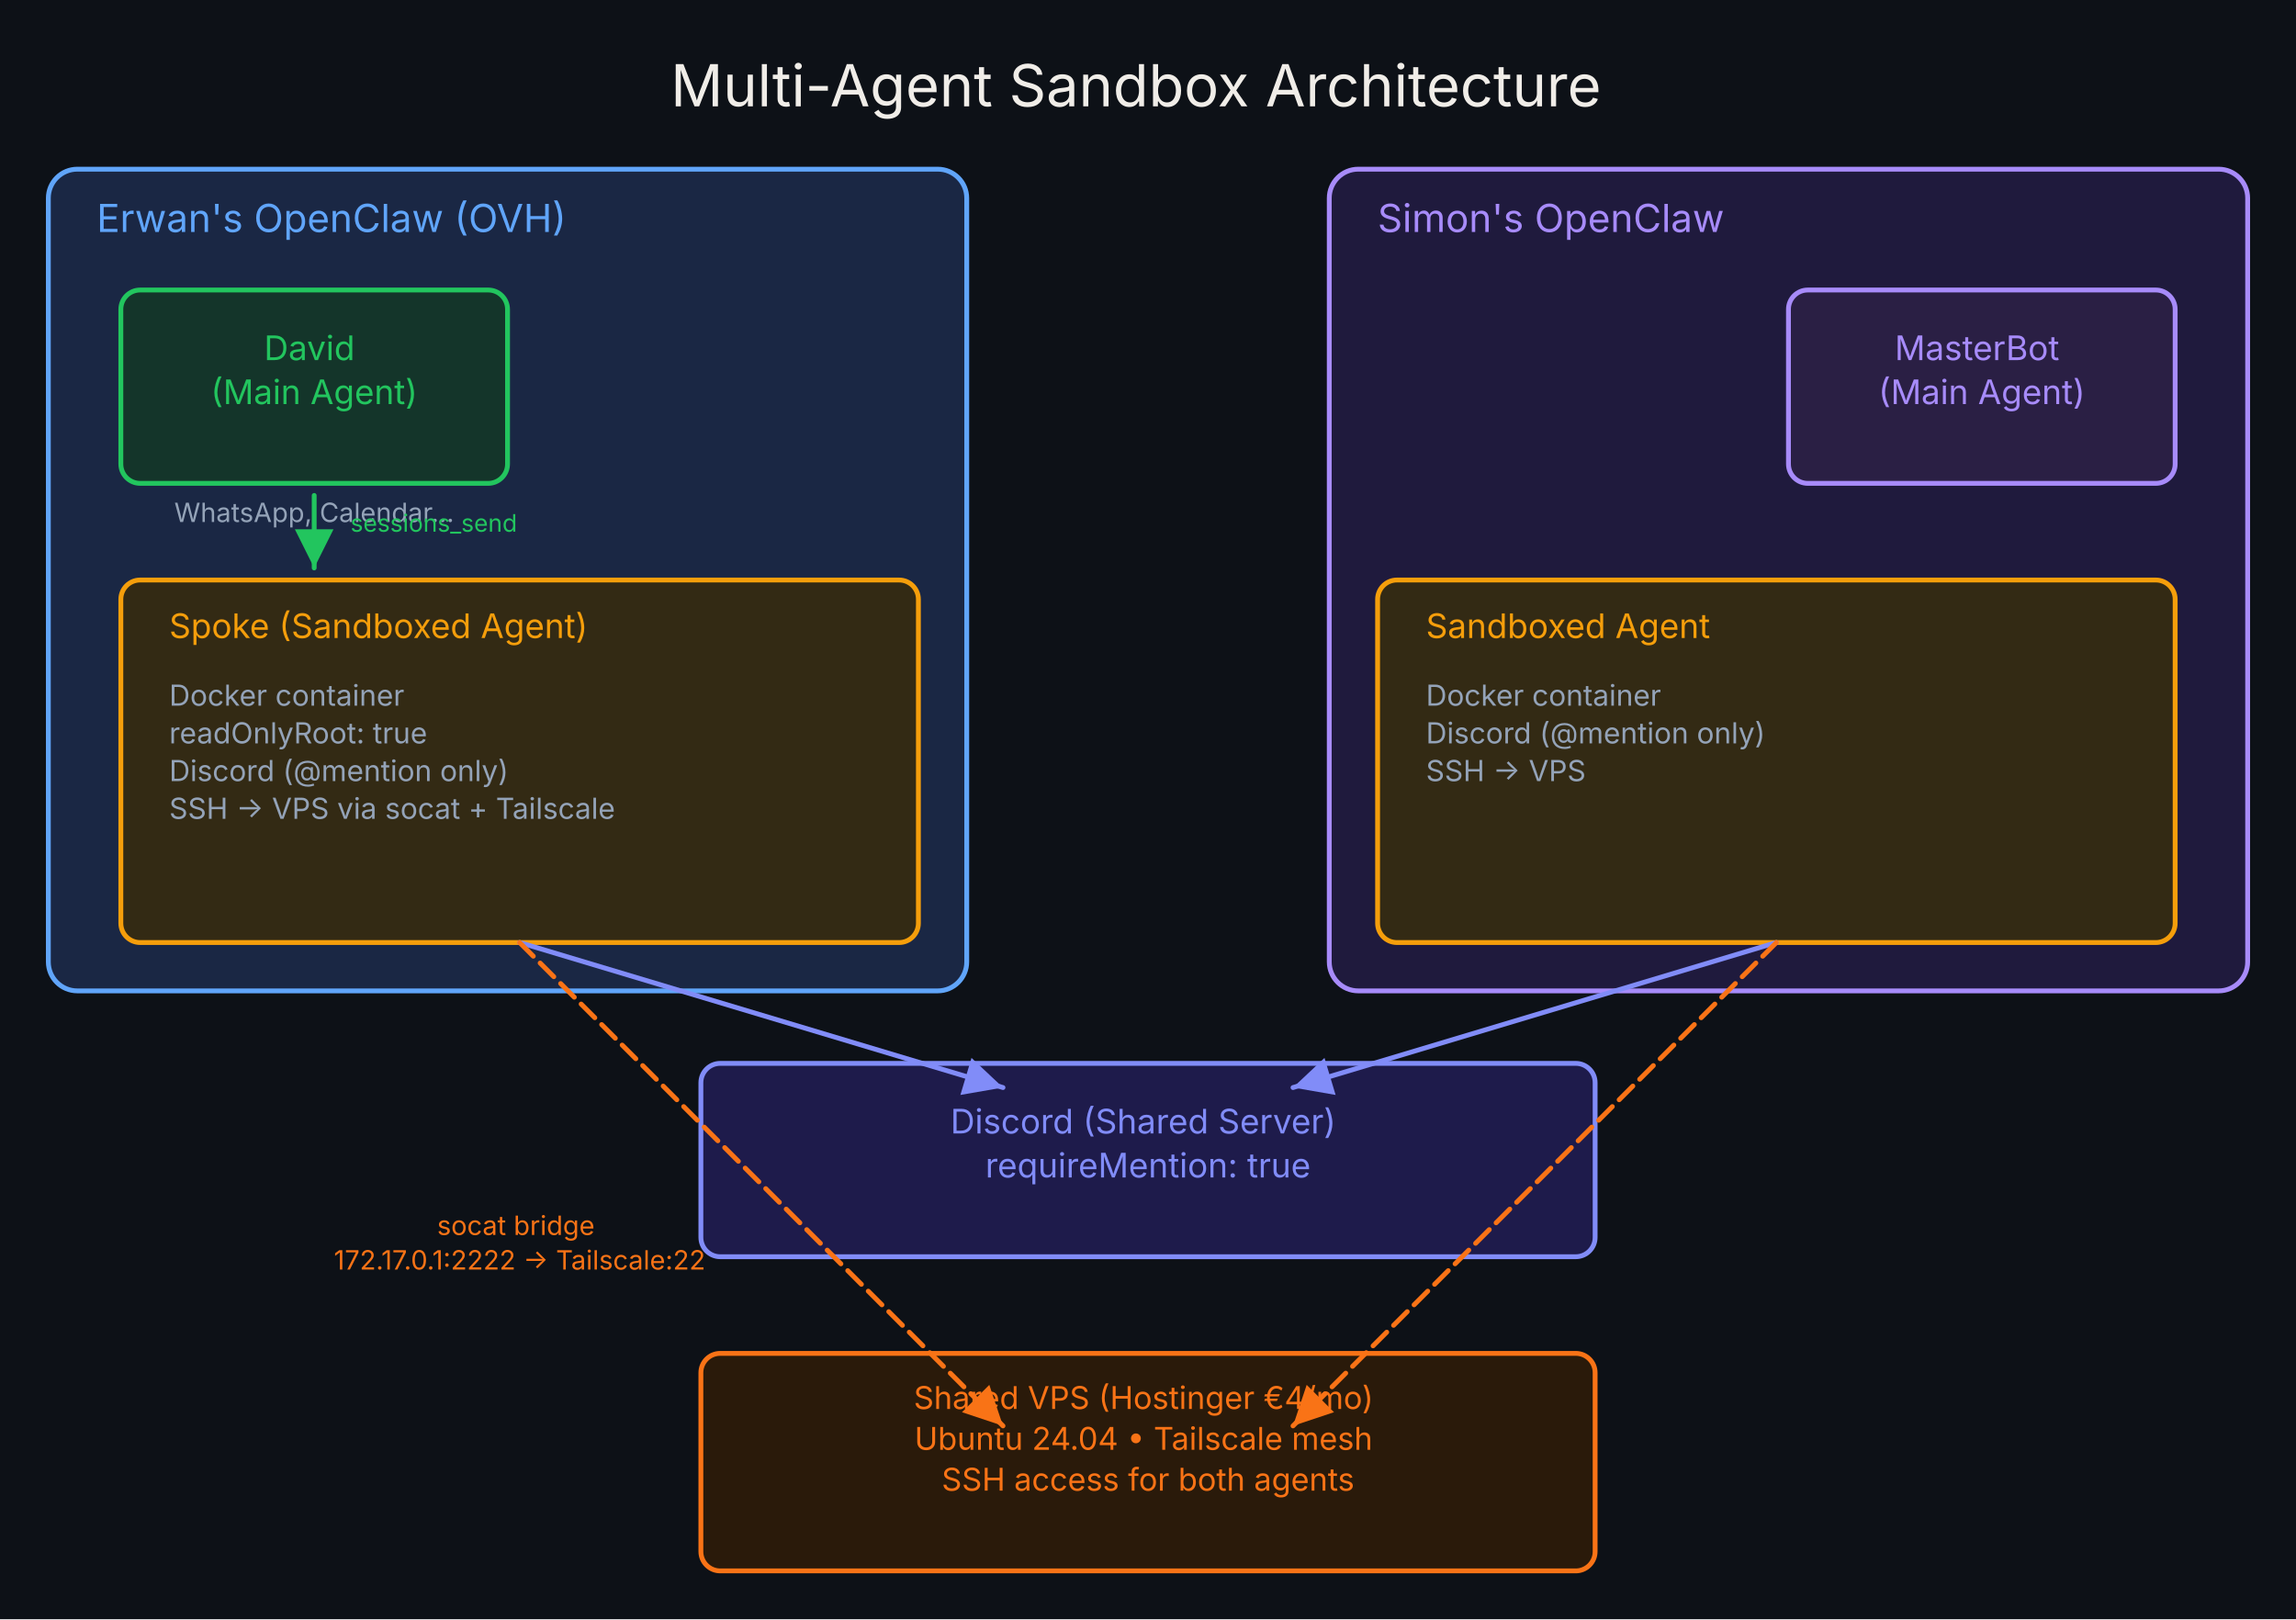
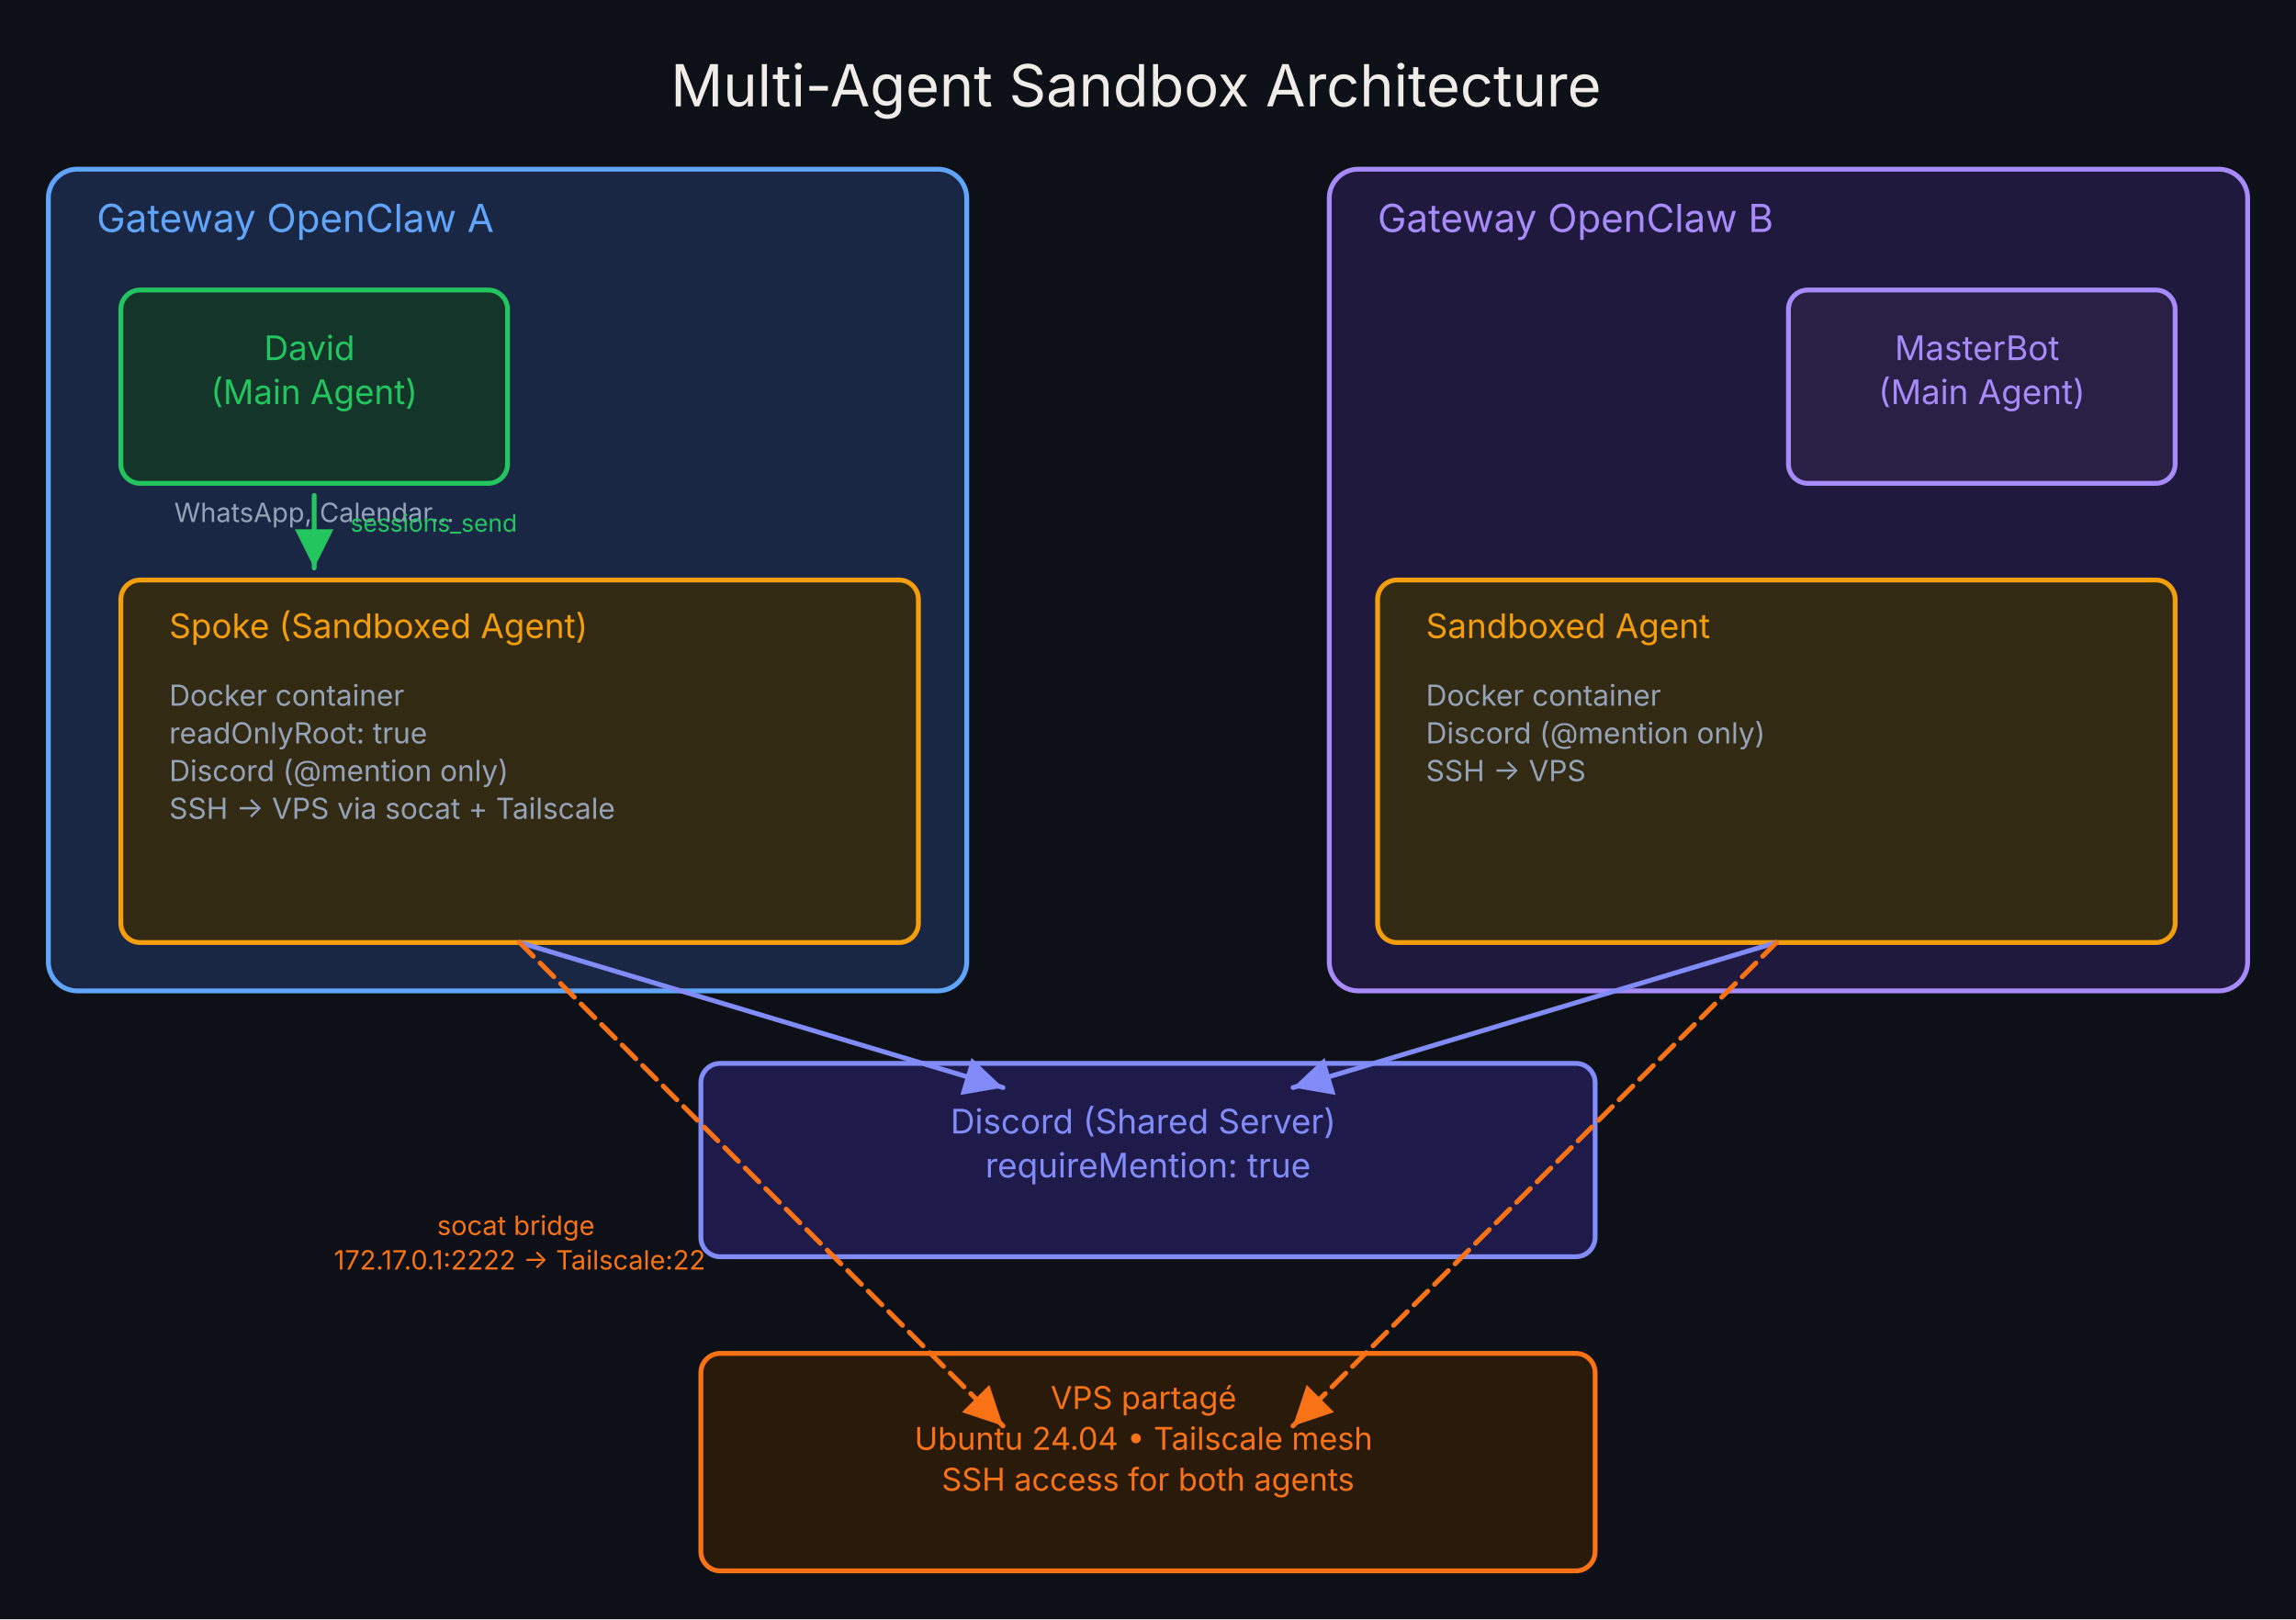
<svg xmlns="http://www.w3.org/2000/svg" viewBox="0 0 950 670" width="950" height="670">
  <defs>
    <marker id="ah-818cf8" viewBox="0 0 10 10" refX="10" refY="5" markerWidth="8" markerHeight="8" orient="auto-start-reverse">
      <path d="M0,0 L10,5 L0,10 Z" fill="#818cf8" />
    </marker>
    <marker id="ah-f97316" viewBox="0 0 10 10" refX="10" refY="5" markerWidth="8" markerHeight="8" orient="auto-start-reverse">
      <path d="M0,0 L10,5 L0,10 Z" fill="#f97316" />
    </marker>
    <marker id="ah-22c55e" viewBox="0 0 10 10" refX="10" refY="5" markerWidth="8" markerHeight="8" orient="auto-start-reverse">
      <path d="M0,0 L10,5 L0,10 Z" fill="#22c55e" />
    </marker>
  </defs>
  <rect x="0" y="0" width="950" height="670" fill="#0d1117" />
  <text x="470" y="44" font-family="&quot;Inter&quot;, &quot;Segoe UI&quot;, system-ui, -apple-system, sans-serif" font-size="24" fill="#f0ede8" text-anchor="middle">Multi-Agent Sandbox Architecture</text>
  <rect x="20" y="70" width="380" height="340" rx="12" fill="#1a2744" stroke="#60a5fa" stroke-width="2" />
-   <text x="40" y="96" font-family="&quot;Inter&quot;, &quot;Segoe UI&quot;, system-ui, -apple-system, sans-serif" font-size="16" fill="#60a5fa" text-anchor="start">Erwan's OpenClaw (OVH)</text>
+   <text x="40" y="96" font-family="&quot;Inter&quot;, &quot;Segoe UI&quot;, system-ui, -apple-system, sans-serif" font-size="16" fill="#60a5fa" text-anchor="start">Gateway OpenClaw A</text>
  <rect x="50" y="120" width="160" height="80" rx="8" fill="#14352a" stroke="#22c55e" stroke-width="2" />
  <text font-family="&quot;Inter&quot;, &quot;Segoe UI&quot;, system-ui, -apple-system, sans-serif" font-size="14" fill="#22c55e" text-anchor="middle" y="149">
    <tspan x="130">David</tspan>
    <tspan x="130" dy="18.2">(Main Agent)</tspan>
  </text>
  <text x="130" y="216" font-family="&quot;Inter&quot;, &quot;Segoe UI&quot;, system-ui, -apple-system, sans-serif" font-size="11" fill="#94a3b8" text-anchor="middle">WhatsApp, Calendar...</text>
  <rect x="50" y="240" width="330" height="150" rx="8" fill="#332a14" stroke="#f59e0b" stroke-width="2" />
  <text x="70" y="264" font-family="&quot;Inter&quot;, &quot;Segoe UI&quot;, system-ui, -apple-system, sans-serif" font-size="14" fill="#f59e0b" text-anchor="start">Spoke (Sandboxed Agent)</text>
  <text font-family="&quot;Inter&quot;, &quot;Segoe UI&quot;, system-ui, -apple-system, sans-serif" font-size="12" fill="#94a3b8" text-anchor="start" y="292">
    <tspan x="70">Docker container</tspan>
    <tspan x="70" dy="15.6">readOnlyRoot: true</tspan>
    <tspan x="70" dy="15.6">Discord (@mention only)</tspan>
    <tspan x="70" dy="15.6">SSH → VPS via socat + Tailscale</tspan>
  </text>
  <rect x="550" y="70" width="380" height="340" rx="12" fill="#1f1a3d" stroke="#a78bfa" stroke-width="2" />
-   <text x="570" y="96" font-family="&quot;Inter&quot;, &quot;Segoe UI&quot;, system-ui, -apple-system, sans-serif" font-size="16" fill="#a78bfa" text-anchor="start">Simon's OpenClaw</text>
+   <text x="570" y="96" font-family="&quot;Inter&quot;, &quot;Segoe UI&quot;, system-ui, -apple-system, sans-serif" font-size="16" fill="#a78bfa" text-anchor="start">Gateway OpenClaw B</text>
  <rect x="740" y="120" width="160" height="80" rx="8" fill="#2a1f44" stroke="#a78bfa" stroke-width="2" />
  <text font-family="&quot;Inter&quot;, &quot;Segoe UI&quot;, system-ui, -apple-system, sans-serif" font-size="14" fill="#a78bfa" text-anchor="middle" y="149">
    <tspan x="820">MasterBot</tspan>
    <tspan x="820" dy="18.2">(Main Agent)</tspan>
  </text>
  <rect x="570" y="240" width="330" height="150" rx="8" fill="#332a14" stroke="#f59e0b" stroke-width="2" />
  <text x="590" y="264" font-family="&quot;Inter&quot;, &quot;Segoe UI&quot;, system-ui, -apple-system, sans-serif" font-size="14" fill="#f59e0b" text-anchor="start">Sandboxed Agent</text>
  <text font-family="&quot;Inter&quot;, &quot;Segoe UI&quot;, system-ui, -apple-system, sans-serif" font-size="12" fill="#94a3b8" text-anchor="start" y="292">
    <tspan x="590">Docker container</tspan>
    <tspan x="590" dy="15.6">Discord (@mention only)</tspan>
    <tspan x="590" dy="15.6">SSH → VPS</tspan>
  </text>
  <rect x="290" y="440" width="370" height="80" rx="8" fill="#1e1b4b" stroke="#818cf8" stroke-width="2" />
  <text font-family="&quot;Inter&quot;, &quot;Segoe UI&quot;, system-ui, -apple-system, sans-serif" font-size="14" fill="#818cf8" text-anchor="middle" y="469">
    <tspan x="475">Discord (Shared Server)</tspan>
    <tspan x="475" dy="18.2">requireMention: true</tspan>
  </text>
  <rect x="290" y="560" width="370" height="90" rx="8" fill="#2a1a0a" stroke="#f97316" stroke-width="2" />
  <text font-family="&quot;Inter&quot;, &quot;Segoe UI&quot;, system-ui, -apple-system, sans-serif" font-size="13" fill="#f97316" text-anchor="middle" y="583">
-     <tspan x="475">Shared VPS (Hostinger €4/mo)</tspan>
+     <tspan x="475">VPS partagé</tspan>
    <tspan x="475" dy="16.9">Ubuntu 24.04 • Tailscale mesh</tspan>
    <tspan x="475" dy="16.9">SSH access for both agents</tspan>
  </text>
  <path d="M215 390 L415 450" fill="none" stroke="#818cf8" stroke-width="2" stroke-linejoin="round" stroke-linecap="round" marker-end="url(#ah-818cf8)" />
  <path d="M735 390 L535 450" fill="none" stroke="#818cf8" stroke-width="2" stroke-linejoin="round" stroke-linecap="round" marker-end="url(#ah-818cf8)" />
  <path d="M215 390 L415 590" fill="none" stroke="#f97316" stroke-width="2" stroke-dasharray="8 4" stroke-linejoin="round" stroke-linecap="round" marker-end="url(#ah-f97316)" />
  <path d="M735 390 L535 590" fill="none" stroke="#f97316" stroke-width="2" stroke-dasharray="8 4" stroke-linejoin="round" stroke-linecap="round" marker-end="url(#ah-f97316)" />
  <path d="M130 205 L130 235" fill="none" stroke="#22c55e" stroke-width="2" stroke-linejoin="round" stroke-linecap="round" marker-end="url(#ah-22c55e)" />
  <text x="145" y="220" font-family="&quot;Inter&quot;, &quot;Segoe UI&quot;, system-ui, -apple-system, sans-serif" font-size="10" fill="#22c55e" text-anchor="start">sessions_send</text>
  <text font-family="&quot;Inter&quot;, &quot;Segoe UI&quot;, system-ui, -apple-system, sans-serif" font-size="11" fill="#f97316" text-anchor="middle" y="511">
    <tspan x="215">socat bridge</tspan>
    <tspan x="215" dy="14.3">172.17.0.1:2222 → Tailscale:22</tspan>
  </text>
</svg>
